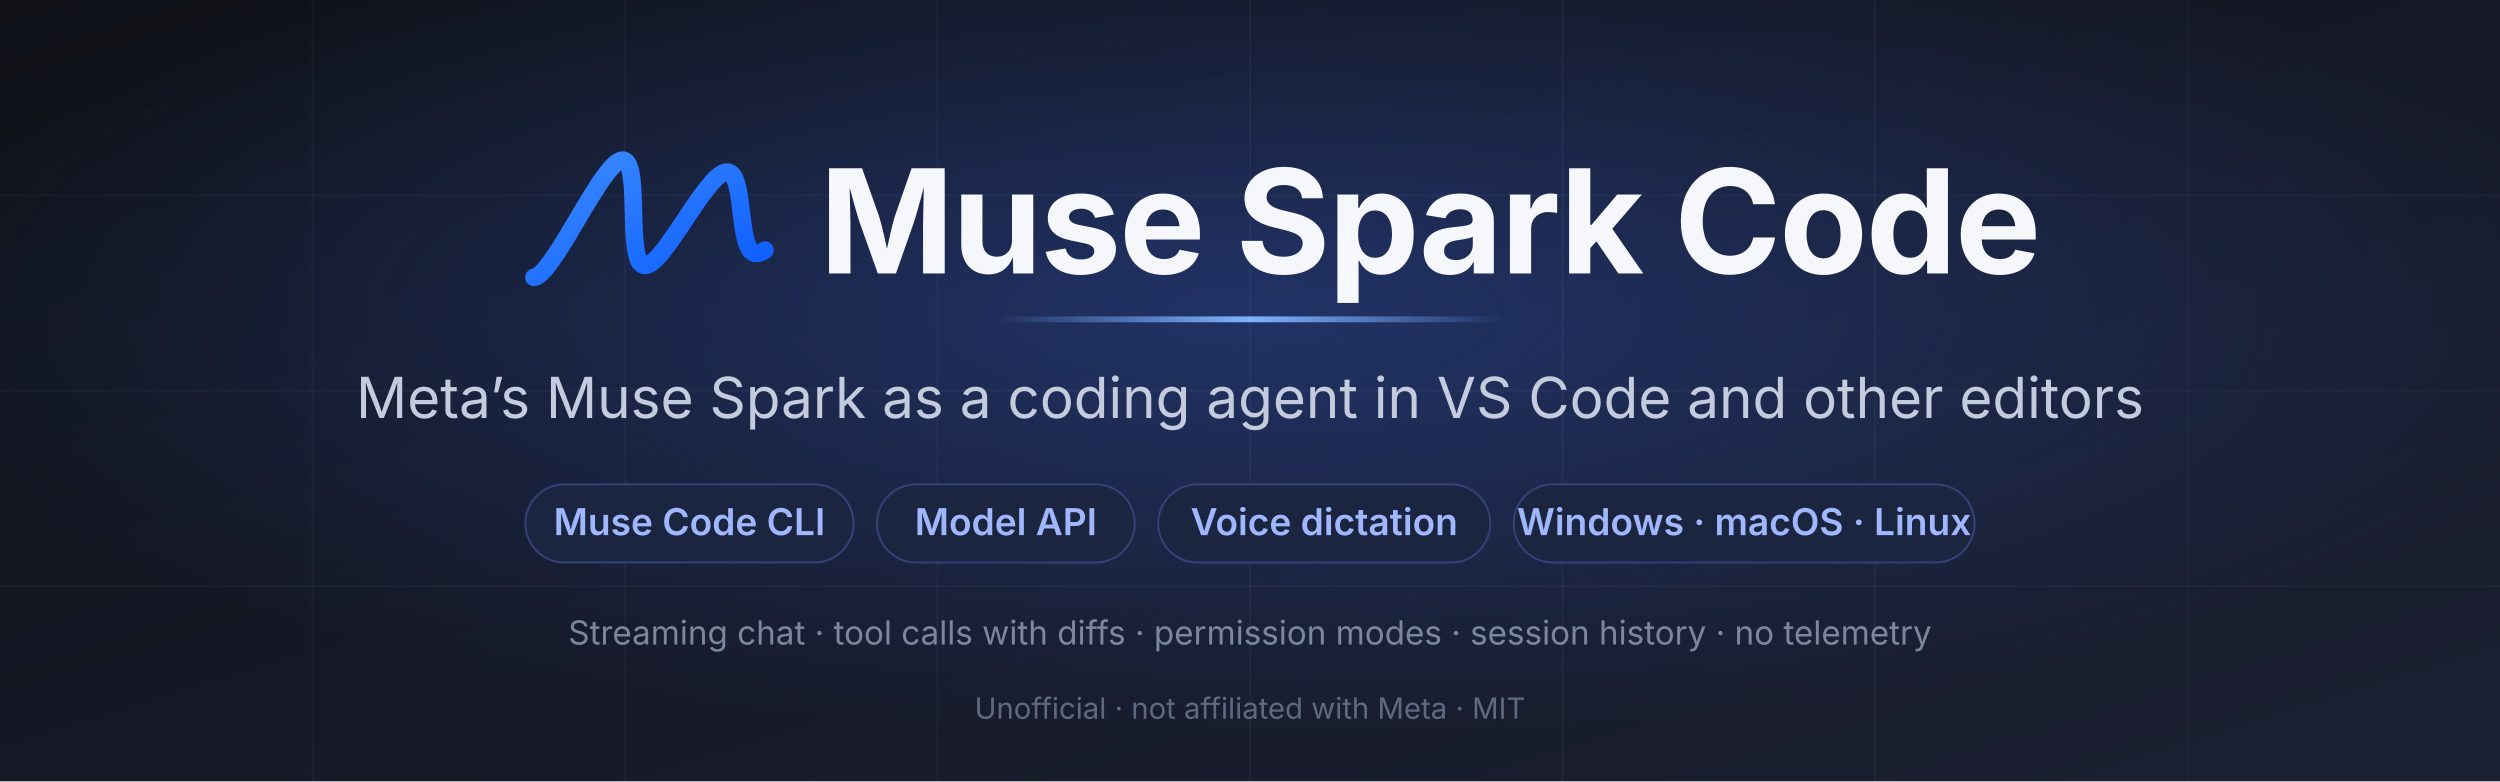
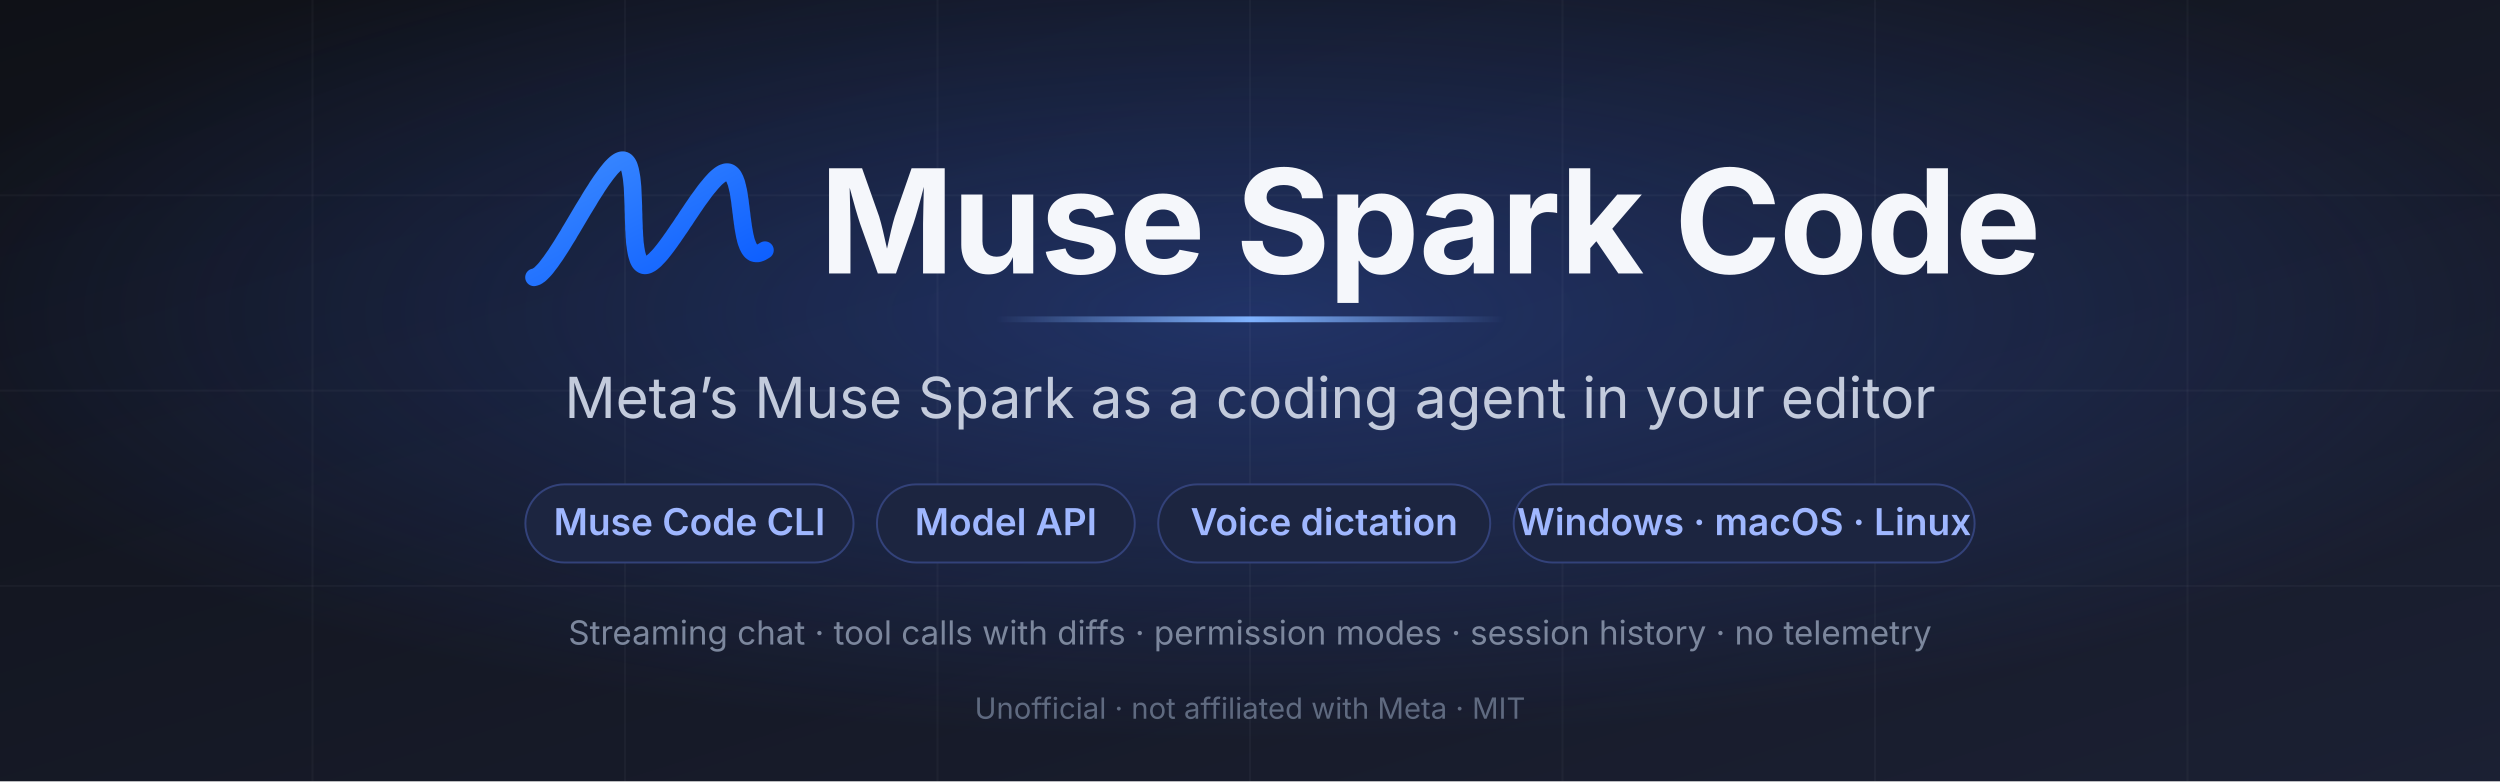
<svg xmlns="http://www.w3.org/2000/svg" viewBox="0 0 1280 400" width="1280" height="400">
  <defs>
    <linearGradient id="bg" x1="0" y1="0" x2="1" y2="1">
      <stop offset="0" stop-color="#0f1117" />
      <stop offset="1" stop-color="#1b2033" />
    </linearGradient>
    <radialGradient id="glow" cx="0.5" cy="0.4" r="0.55">
      <stop offset="0" stop-color="#3b6cf6" stop-opacity="0.32" />
      <stop offset="1" stop-color="#3b6cf6" stop-opacity="0" />
    </radialGradient>
    <linearGradient id="letter" x1="0" y1="0" x2="1" y2="1">
      <stop offset="0" stop-color="#3d8bff" />
      <stop offset="1" stop-color="#0a5cff" />
    </linearGradient>
    <linearGradient id="rule" x1="0" y1="0" x2="1" y2="0">
      <stop offset="0" stop-color="#7fb2ff" stop-opacity="0" />
      <stop offset="0.5" stop-color="#7fb2ff" />
      <stop offset="1" stop-color="#7fb2ff" stop-opacity="0" />
    </linearGradient>
  </defs>
  <rect width="1280" height="400" fill="url(#bg)" />
  <rect width="1280" height="400" fill="url(#glow)" />
  <g stroke="#ffffff" stroke-opacity="0.035">
    <path d="M0 100H1280M0 200H1280M0 300H1280" />
    <path d="M160 0V400M320 0V400M480 0V400M640 0V400M800 0V400M960 0V400M1120 0V400" />
  </g>
  <path transform="translate(273.4 82) scale(0.6)" fill="none" stroke="url(#letter)" stroke-width="15" stroke-linecap="round" stroke-linejoin="round" d="M0 100L0.8 99.8L1.7 99.5L2.7 99.1L3.6 98.4L4.7 97.7L5.7 96.8L6.8 95.7L8 94.5L9.2 93.2L10.4 91.8L11.6 90.2L12.9 88.5L14.3 86.7L15.6 84.8L17 82.8L18.5 80.7L19.9 78.5L21.4 76.2L22.9 73.9L24.4 71.5L25.9 69L27.5 66.4L29.1 63.9L30.6 61.2L32.2 58.6L33.8 55.9L35.4 53.2L37 50.5L38.6 47.8L40.2 45.1L41.8 42.4L43.4 39.8L45 37.2L46.6 34.6L48.1 32L49.6 29.6L51.2 27.1L52.7 24.8L54.1 22.5L55.6 20.3L57 18.2L58.4 16.2L59.8 14.3L61.1 12.5L62.4 10.8L63.7 9.2L64.9 7.7L66.1 6.3L67.3 5.1L68.4 4L69.5 3L70.5 2.2L71.5 1.5L72.5 0.9L73.4 0.5L74.3 0.2L75.1 0L75.9 0L76.7 0.1L77.4 0.4L78.1 0.8L78.7 1.3L79.3 2L79.9 2.8L80.4 3.7L80.9 4.7L81.3 5.9L81.7 7.2L82.1 8.6L82.4 10.1L82.7 11.7L83 13.4L83.3 15.2L83.5 17L83.7 19L83.9 21L84.1 23.1L84.2 25.3L84.3 27.5L84.4 29.8L84.5 32.1L84.6 34.5L84.7 36.9L84.8 39.3L84.8 41.7L84.9 44.1L85 46.5L85 49L85.1 51.4L85.2 53.8L85.3 56.1L85.3 58.4L85.5 60.7L85.6 62.9L85.7 65.1L85.9 67.2L86 69.3L86.2 71.3L86.5 73.2L86.7 75L87 76.7L87.3 78.4L87.6 79.9L88 81.4L88.4 82.7L88.8 84L89.2 85.1L89.7 86.1L90.2 87L90.8 87.8L91.4 88.4L92 88.9L92.7 89.3L93.4 89.6L94.2 89.8L94.9 89.8L95.8 89.7L96.6 89.5L97.5 89.2L98.4 88.7L99.4 88.2L100.4 87.5L101.4 86.7L102.5 85.8L103.6 84.8L104.7 83.6L105.9 82.4L107.1 81.1L108.3 79.7L109.5 78.2L110.8 76.6L112.1 74.9L113.4 73.2L114.7 71.4L116.1 69.5L117.4 67.6L118.8 65.7L120.2 63.6L121.6 61.6L123 59.5L124.5 57.4L125.9 55.3L127.3 53.1L128.8 51L130.2 48.8L131.6 46.7L133.1 44.5L134.5 42.4L135.9 40.3L137.3 38.3L138.7 36.2L140.1 34.2L141.5 32.3L142.9 30.4L144.2 28.6L145.5 26.8L146.8 25.1L148.1 23.5L149.4 22L150.6 20.5L151.8 19.1L153 17.8L154.1 16.6L155.2 15.5L156.3 14.5L157.4 13.6L158.4 12.8L159.4 12.1L160.4 11.5L161.3 11L162.3 10.7L163.1 10.4L164 10.2L164.8 10.2L165.5 10.2L166.3 10.4L167 10.7L167.7 11.1L168.3 11.6L168.9 12.1L169.5 12.8L170.1 13.6L170.6 14.5L171.1 15.5L171.6 16.5L172 17.7L172.5 18.9L172.9 20.2L173.2 21.6L173.6 23L173.9 24.5L174.3 26.1L174.6 27.7L174.9 29.4L175.1 31.1L175.4 32.9L175.7 34.7L175.9 36.5L176.1 38.3L176.4 40.2L176.6 42L176.8 43.9L177.1 45.8L177.3 47.7L177.5 49.5L177.8 51.4L178 53.2L178.3 55L178.5 56.8L178.8 58.5L179.1 60.2L179.4 61.9L179.7 63.5L180 65L180.4 66.5L180.7 67.9L181.1 69.3L181.5 70.5L182 71.7L182.4 72.9L182.9 73.9L183.4 74.9L183.9 75.8L184.5 76.6L185 77.3L185.6 77.9L186.3 78.4L186.9 78.9L187.6 79.2L188.4 79.4L189.1 79.6L189.9 79.6L190.7 79.6L191.5 79.5L192.4 79.2L193.3 78.9L194.2 78.5L195.1 78L196.1 77.4L197.1 76.8" />
  <g font-family="'Segoe UI', Inter, 'Helvetica Neue', Arial, sans-serif" fill="#f5f7fb" text-anchor="middle">
    <text x="419.6" y="140" font-size="74" font-weight="700" letter-spacing="-1" text-anchor="start">Muse Spark Code</text>
    <rect x="510" y="162" width="260" height="3" rx="1.5" fill="url(#rule)" />
-     <text x="640" y="214" font-size="29" fill="#c3cbdc">Meta’s Muse Spark as a coding agent in VS Code and other editors</text>
+     <text x="640" y="214" font-size="29" fill="#c3cbdc">Meta’s Muse Spark as a coding agent in your editor</text>
    <g font-size="19" font-weight="600" fill="#9fb7ff">
      <rect x="269" y="248" width="168" height="40" rx="20" fill="#1c2540" stroke="#33427a" />
      <text x="353" y="274">Muse Code CLI</text>
      <rect x="449" y="248" width="132" height="40" rx="20" fill="#1c2540" stroke="#33427a" />
      <text x="515" y="274">Model API</text>
      <rect x="593" y="248" width="170" height="40" rx="20" fill="#1c2540" stroke="#33427a" />
      <text x="678" y="274">Voice dictation</text>
      <rect x="775" y="248" width="236" height="40" rx="20" fill="#1c2540" stroke="#33427a" />
      <text x="893" y="274">Windows · macOS · Linux</text>
    </g>
    <text x="640" y="330" font-size="17" fill="#7c879d">Streaming chat · tool calls with diffs · permission modes · session history · no telemetry</text>
    <text x="640" y="368" font-size="15" fill="#5f6a80">Unofficial · not affiliated with Meta · MIT</text>
  </g>
</svg>
